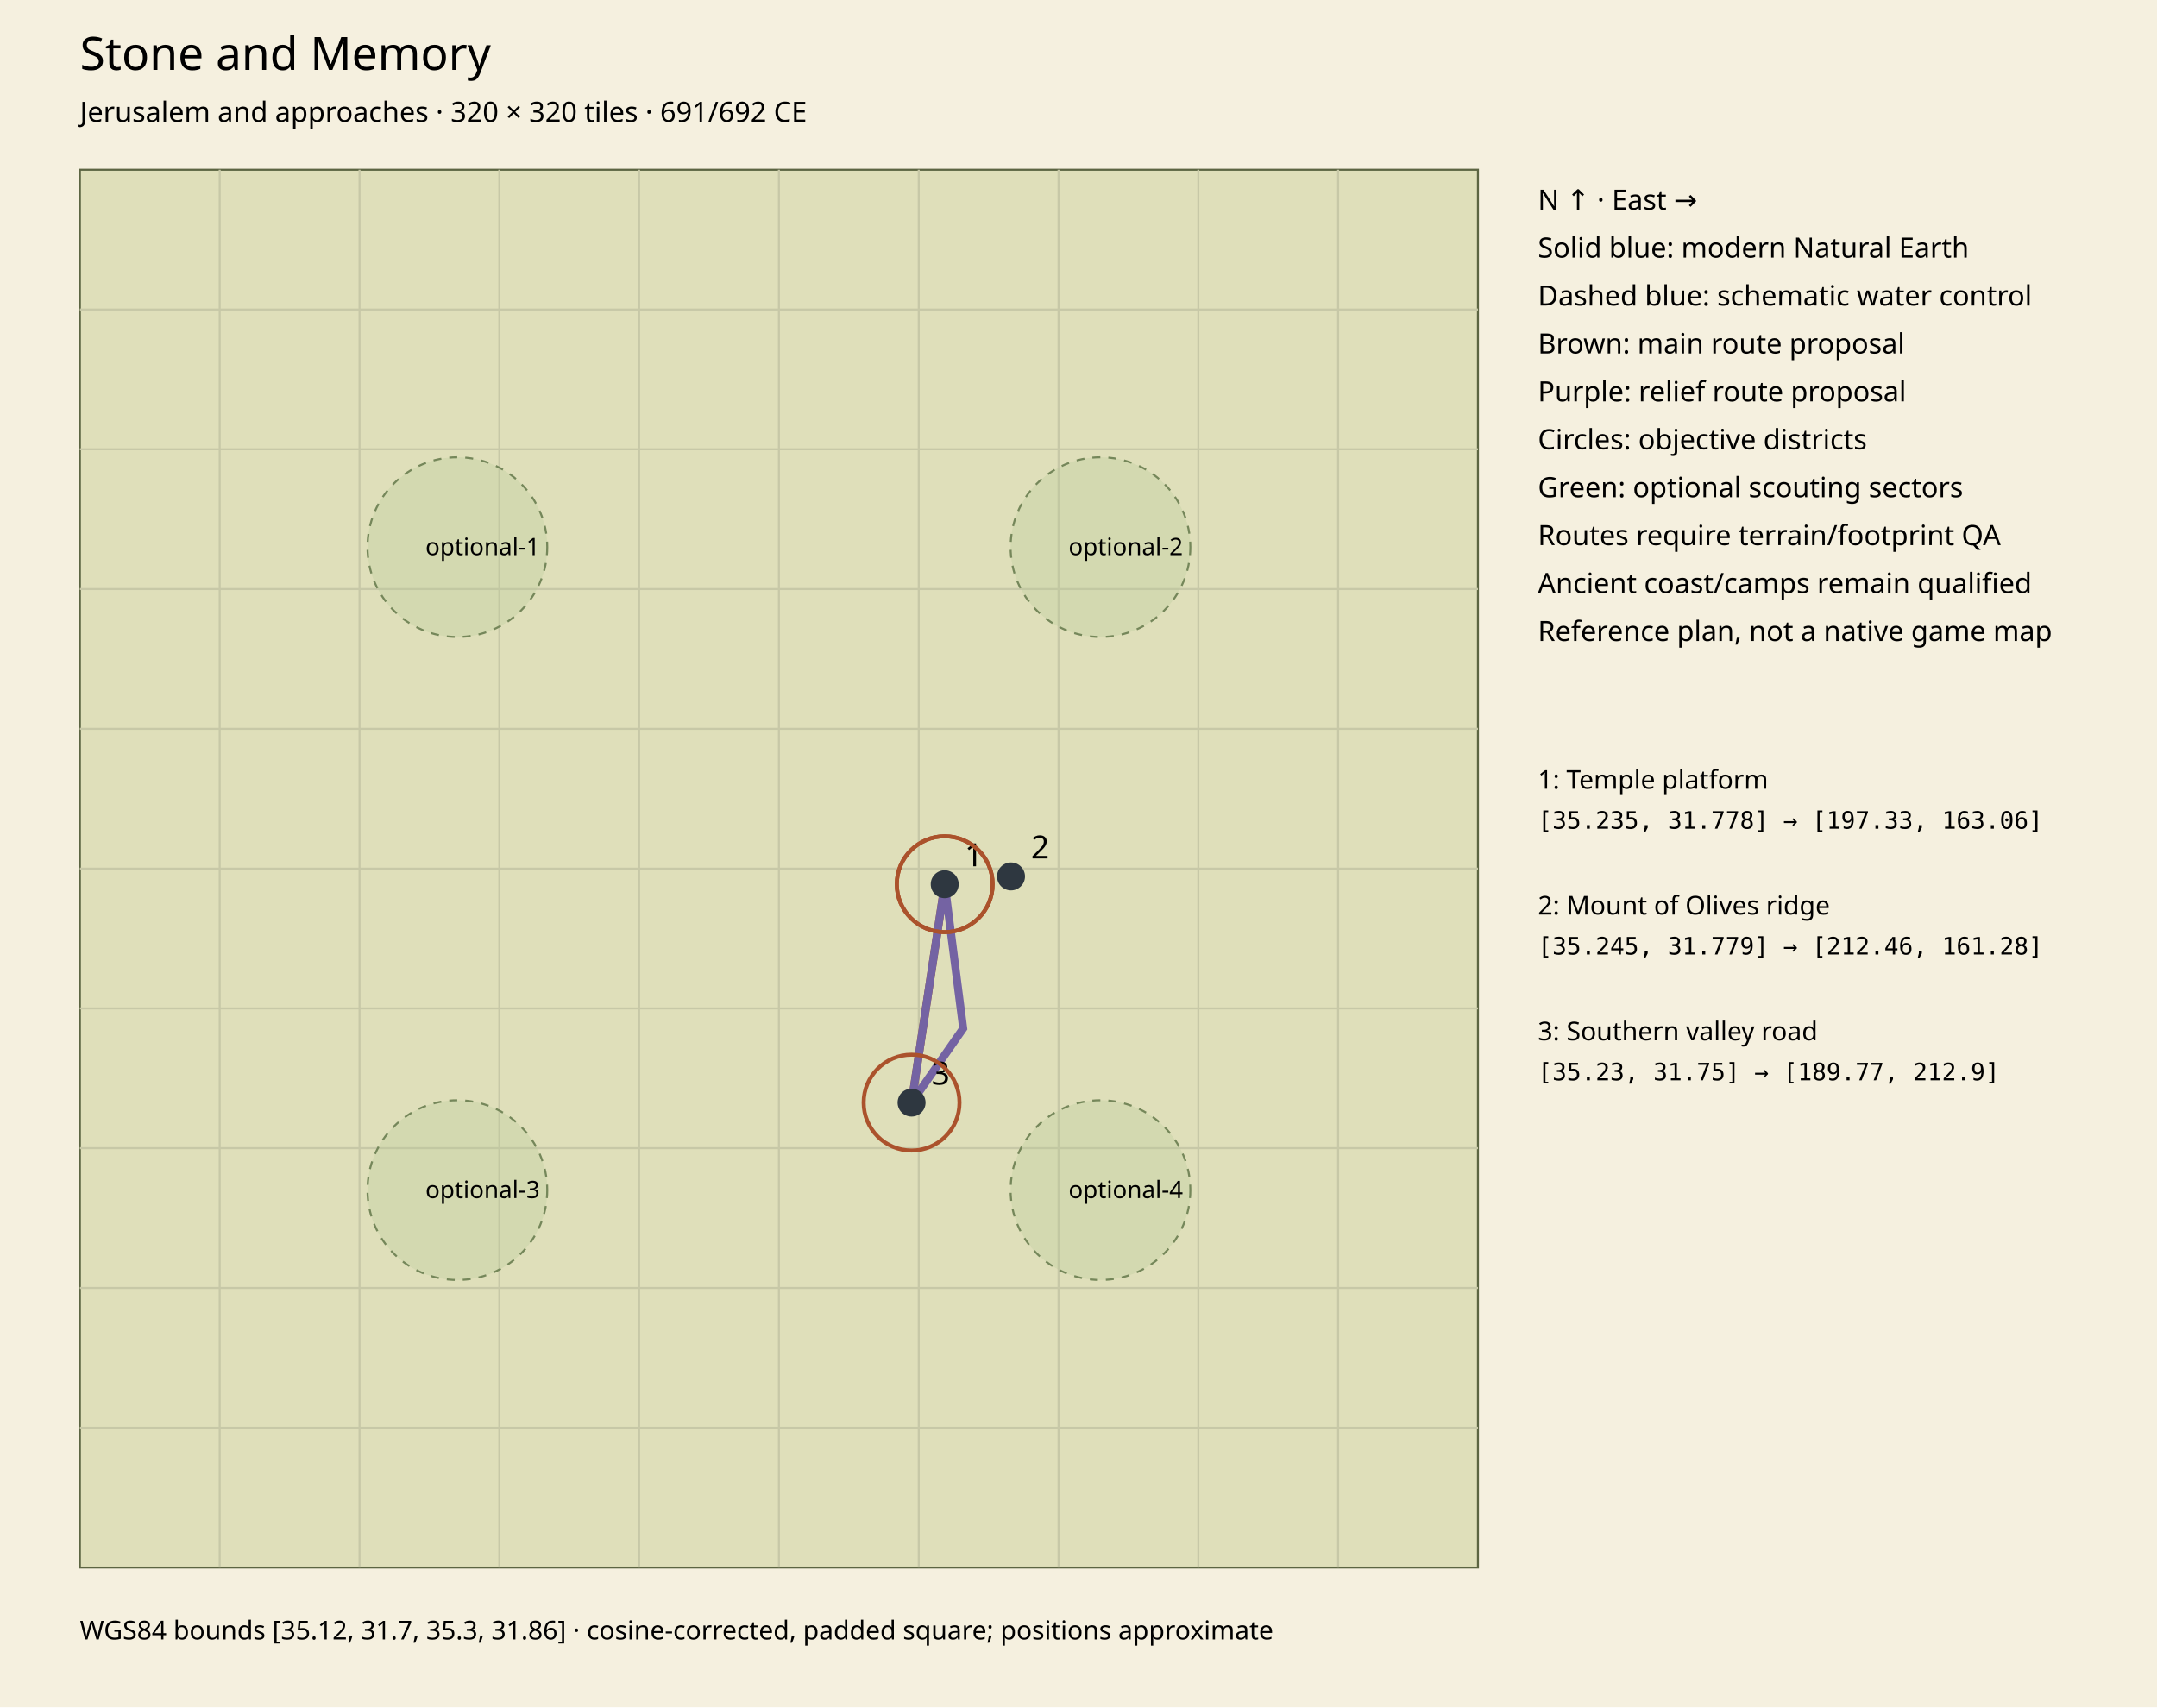
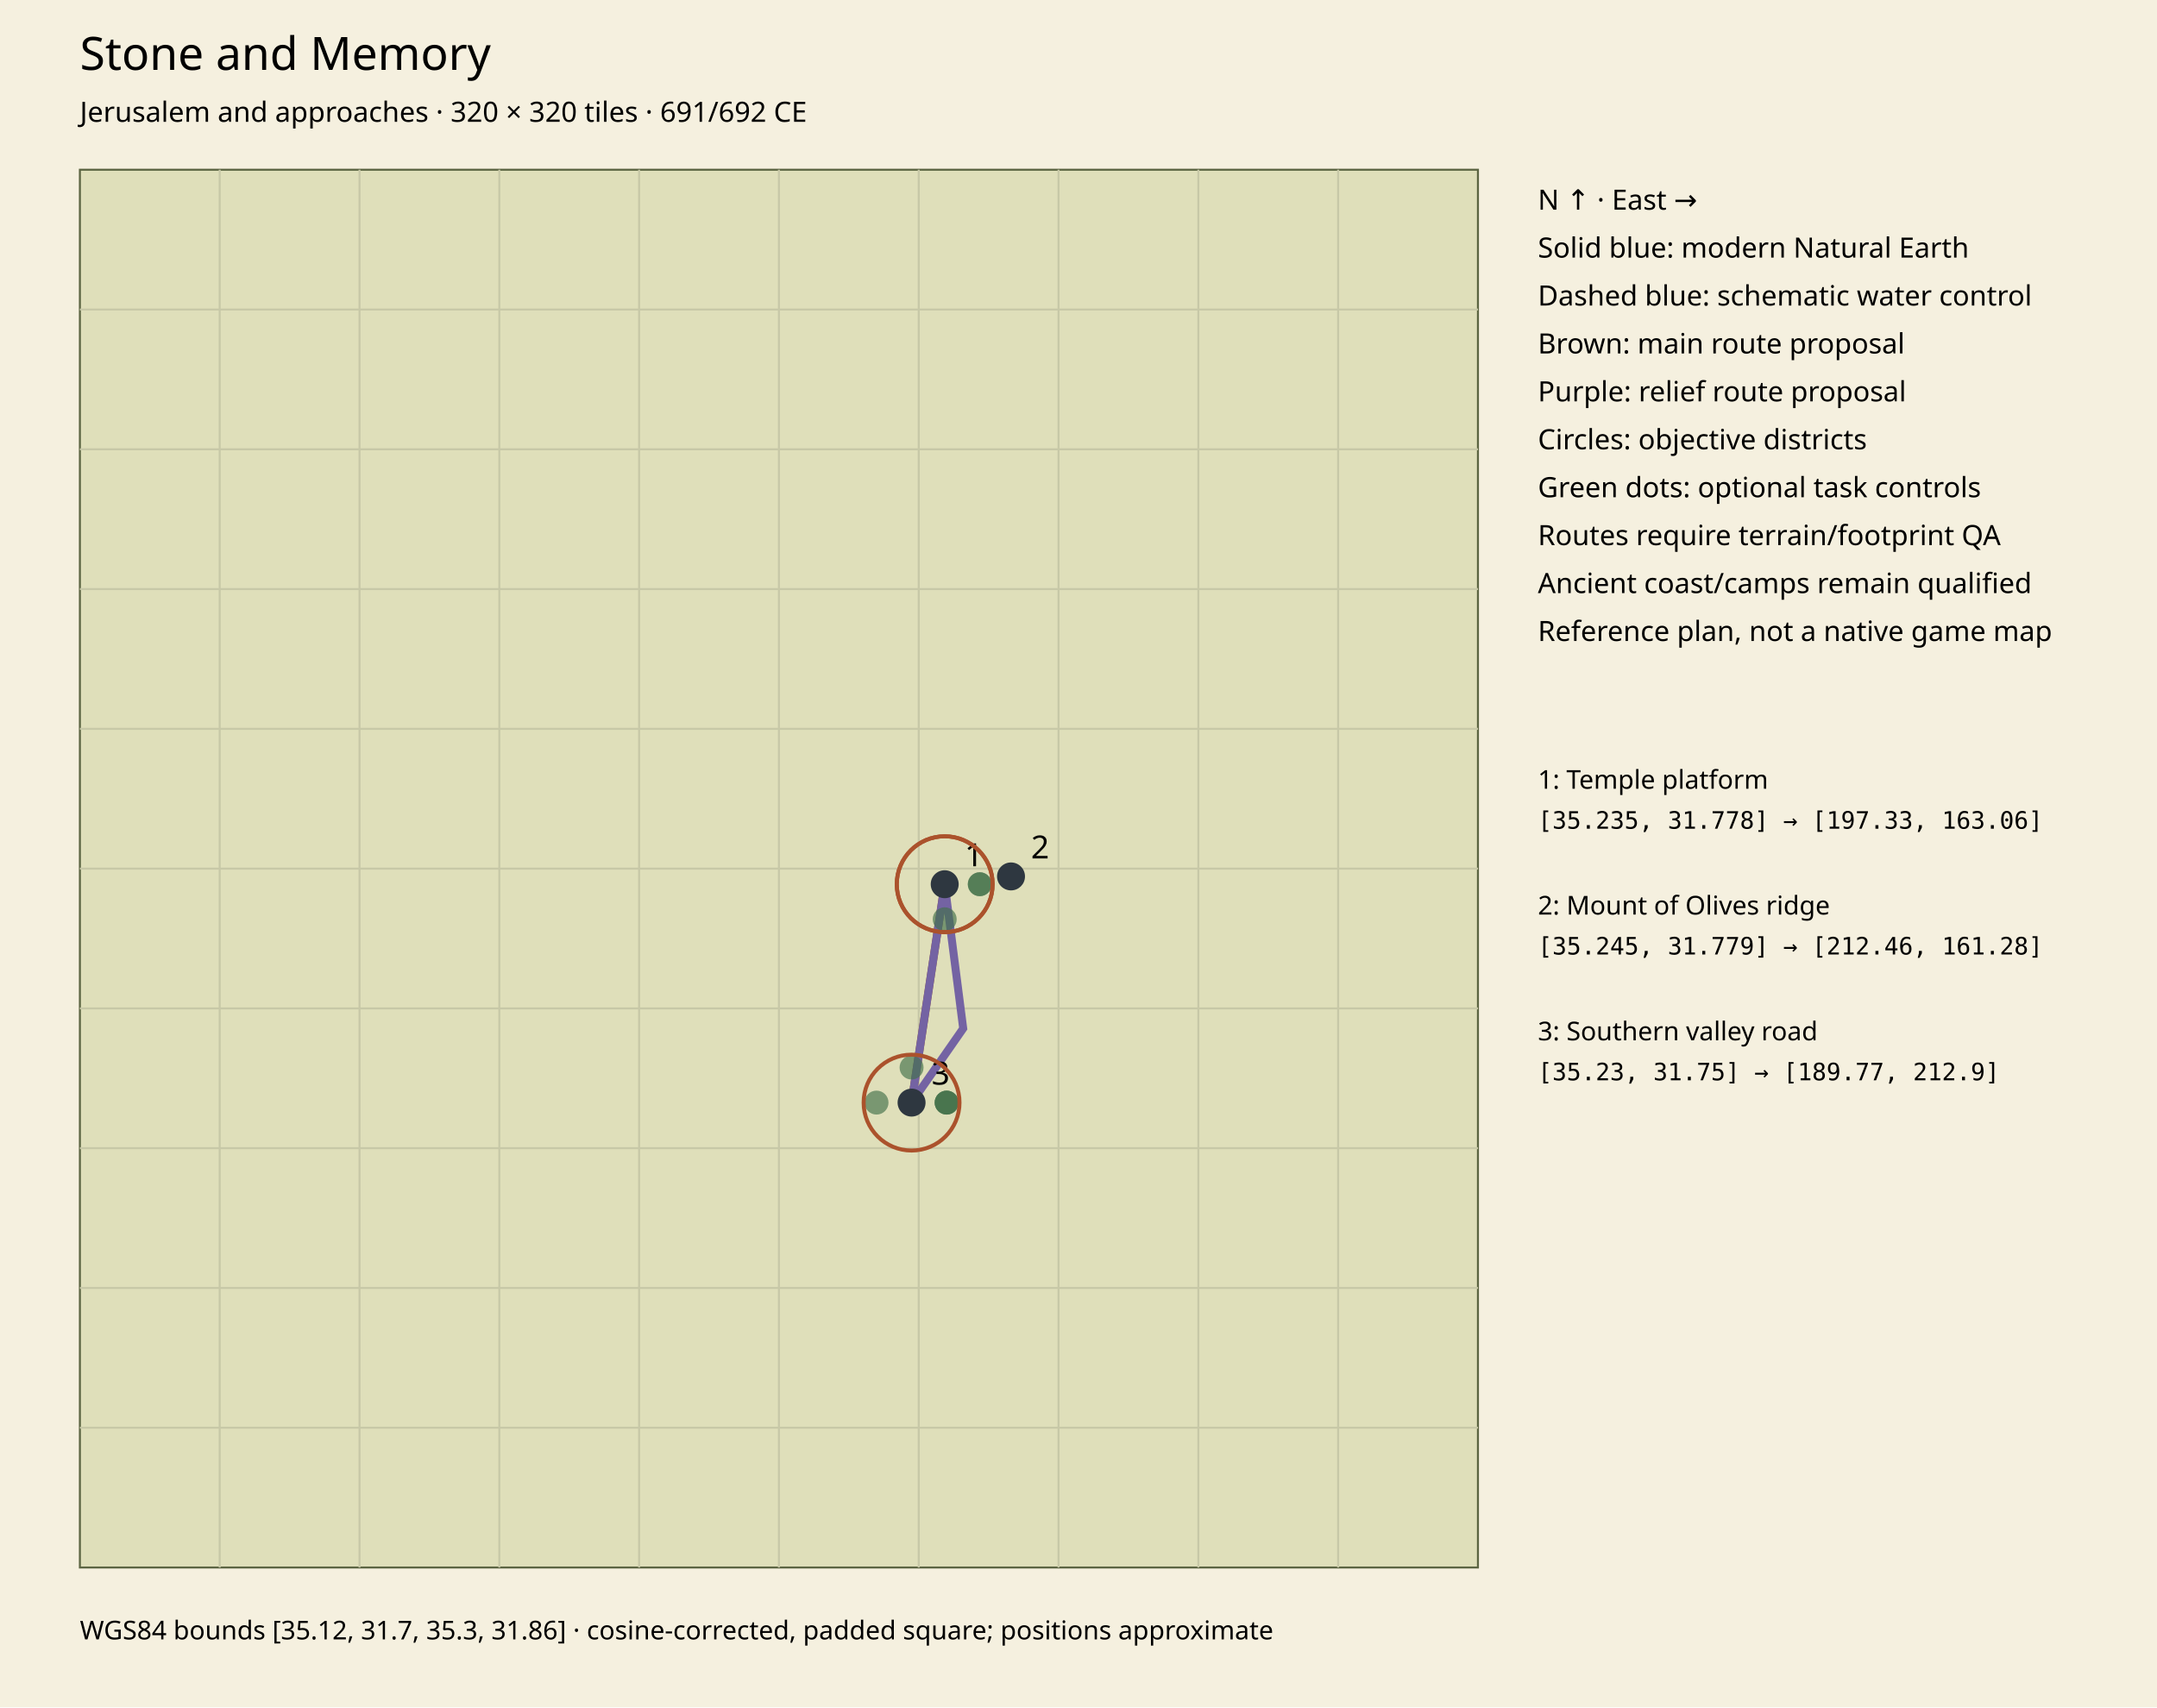
<svg xmlns="http://www.w3.org/2000/svg" viewBox="0 0 1080 855" role="img" aria-label="Stone and Memory: geographic design controls">
  <rect width="1080" height="855" fill="#f5f0df" />
  <text x="40" y="35" font-family="sans-serif" font-size="23">Stone and Memory</text>
  <text x="40" y="61" font-family="sans-serif" font-size="14">Jerusalem and approaches · 320 × 320 tiles · 691/692 CE</text>
  <rect x="40" y="85" width="700" height="700" fill="#dfdfba" stroke="#5c6542" />
  <path d="M 110 85 V785 M40 155 H740" stroke="#c7c8a7" fill="none" />
  <path d="M 180 85 V785 M40 225 H740" stroke="#c7c8a7" fill="none" />
  <path d="M 250 85 V785 M40 295 H740" stroke="#c7c8a7" fill="none" />
  <path d="M 320 85 V785 M40 365 H740" stroke="#c7c8a7" fill="none" />
  <path d="M 390 85 V785 M40 435 H740" stroke="#c7c8a7" fill="none" />
  <path d="M 460 85 V785 M40 505 H740" stroke="#c7c8a7" fill="none" />
  <path d="M 530 85 V785 M40 575 H740" stroke="#c7c8a7" fill="none" />
  <path d="M 600 85 V785 M40 645 H740" stroke="#c7c8a7" fill="none" />
  <path d="M 670 85 V785 M40 715 H740" stroke="#c7c8a7" fill="none" />
  <polyline points="473.01,442.81 456.42,552.18 473.01,442.81" fill="none" stroke="#94542f" stroke-width="4" />
  <polyline points="473.01,442.81 482.27,515.05 456.42,552.18 473.01,442.81" fill="none" stroke="#7463a3" stroke-width="4" />
-   <circle cx="229.00" cy="274.00" r="45" fill="#b6c997" fill-opacity=".3" stroke="#75875a" stroke-dasharray="4 4" />
-   <text x="213.00" y="278.00" font-family="sans-serif" font-size="12">optional-1</text>
-   <circle cx="551.00" cy="274.00" r="45" fill="#b6c997" fill-opacity=".3" stroke="#75875a" stroke-dasharray="4 4" />
-   <text x="535.00" y="278.00" font-family="sans-serif" font-size="12">optional-2</text>
-   <circle cx="229.00" cy="596.00" r="45" fill="#b6c997" fill-opacity=".3" stroke="#75875a" stroke-dasharray="4 4" />
-   <text x="213.00" y="600.00" font-family="sans-serif" font-size="12">optional-3</text>
-   <circle cx="551.00" cy="596.00" r="45" fill="#b6c997" fill-opacity=".3" stroke="#75875a" stroke-dasharray="4 4" />
-   <text x="535.00" y="600.00" font-family="sans-serif" font-size="12">optional-4</text>
+   <circle cx="473.98" cy="552.18" r="6" fill="#43714b" fill-opacity=".65" />
+   <circle cx="473.98" cy="552.18" r="6" fill="#43714b" fill-opacity=".65" />
+   <circle cx="490.57" cy="442.81" r="6" fill="#43714b" fill-opacity=".65" />
+   <circle cx="490.57" cy="442.81" r="6" fill="#43714b" fill-opacity=".65" />
+   <circle cx="438.87" cy="552.18" r="6" fill="#43714b" fill-opacity=".65" />
+   <circle cx="473.98" cy="552.18" r="6" fill="#43714b" fill-opacity=".65" />
+   <circle cx="456.42" cy="534.62" r="6" fill="#43714b" fill-opacity=".65" />
+   <circle cx="473.01" cy="460.37" r="6" fill="#43714b" fill-opacity=".65" />
  <circle cx="473.01" cy="442.81" r="7" fill="#2e3740" />
  <text x="483.01" y="433.81" font-family="sans-serif" font-size="16">1</text>
  <circle cx="506.21" cy="438.91" r="7" fill="#2e3740" />
  <text x="516.21" y="429.91" font-family="sans-serif" font-size="16">2</text>
  <circle cx="456.42" cy="552.18" r="7" fill="#2e3740" />
  <text x="466.42" y="543.18" font-family="sans-serif" font-size="16">3</text>
  <circle cx="473.01" cy="442.81" r="24" fill="none" stroke="#ab522c" stroke-width="2" />
  <circle cx="456.42" cy="552.18" r="24" fill="none" stroke="#ab522c" stroke-width="2" />
  <circle cx="473.01" cy="442.81" r="24" fill="none" stroke="#ab522c" stroke-width="2" />
  <text x="770" y="105" font-family="sans-serif" font-size="14">N ↑ · East →</text>
  <text x="770" y="129" font-family="sans-serif" font-size="14">Solid blue: modern Natural Earth</text>
  <text x="770" y="153" font-family="sans-serif" font-size="14">Dashed blue: schematic water control</text>
  <text x="770" y="177" font-family="sans-serif" font-size="14">Brown: main route proposal</text>
  <text x="770" y="201" font-family="sans-serif" font-size="14">Purple: relief route proposal</text>
  <text x="770" y="225" font-family="sans-serif" font-size="14">Circles: objective districts</text>
-   <text x="770" y="249" font-family="sans-serif" font-size="14">Green: optional scouting sectors</text>
+   <text x="770" y="249" font-family="sans-serif" font-size="14">Green dots: optional task controls</text>
  <text x="770" y="273" font-family="sans-serif" font-size="14">Routes require terrain/footprint QA</text>
  <text x="770" y="297" font-family="sans-serif" font-size="14">Ancient coast/camps remain qualified</text>
  <text x="770" y="321" font-family="sans-serif" font-size="14">Reference plan, not a native game map</text>
  <text x="770" y="395" font-family="sans-serif" font-size="13">1: Temple platform</text>
  <text x="770" y="415" font-family="monospace" font-size="12">[35.235, 31.778] → [197.33, 163.06]</text>
  <text x="770" y="458" font-family="sans-serif" font-size="13">2: Mount of Olives ridge</text>
  <text x="770" y="478" font-family="monospace" font-size="12">[35.245, 31.779] → [212.46, 161.28]</text>
  <text x="770" y="521" font-family="sans-serif" font-size="13">3: Southern valley road</text>
  <text x="770" y="541" font-family="monospace" font-size="12">[35.23, 31.75] → [189.77, 212.9]</text>
  <text x="40" y="821" font-family="sans-serif" font-size="13">WGS84 bounds [35.12, 31.7, 35.3, 31.86] · cosine-corrected, padded square; positions approximate</text>
</svg>
